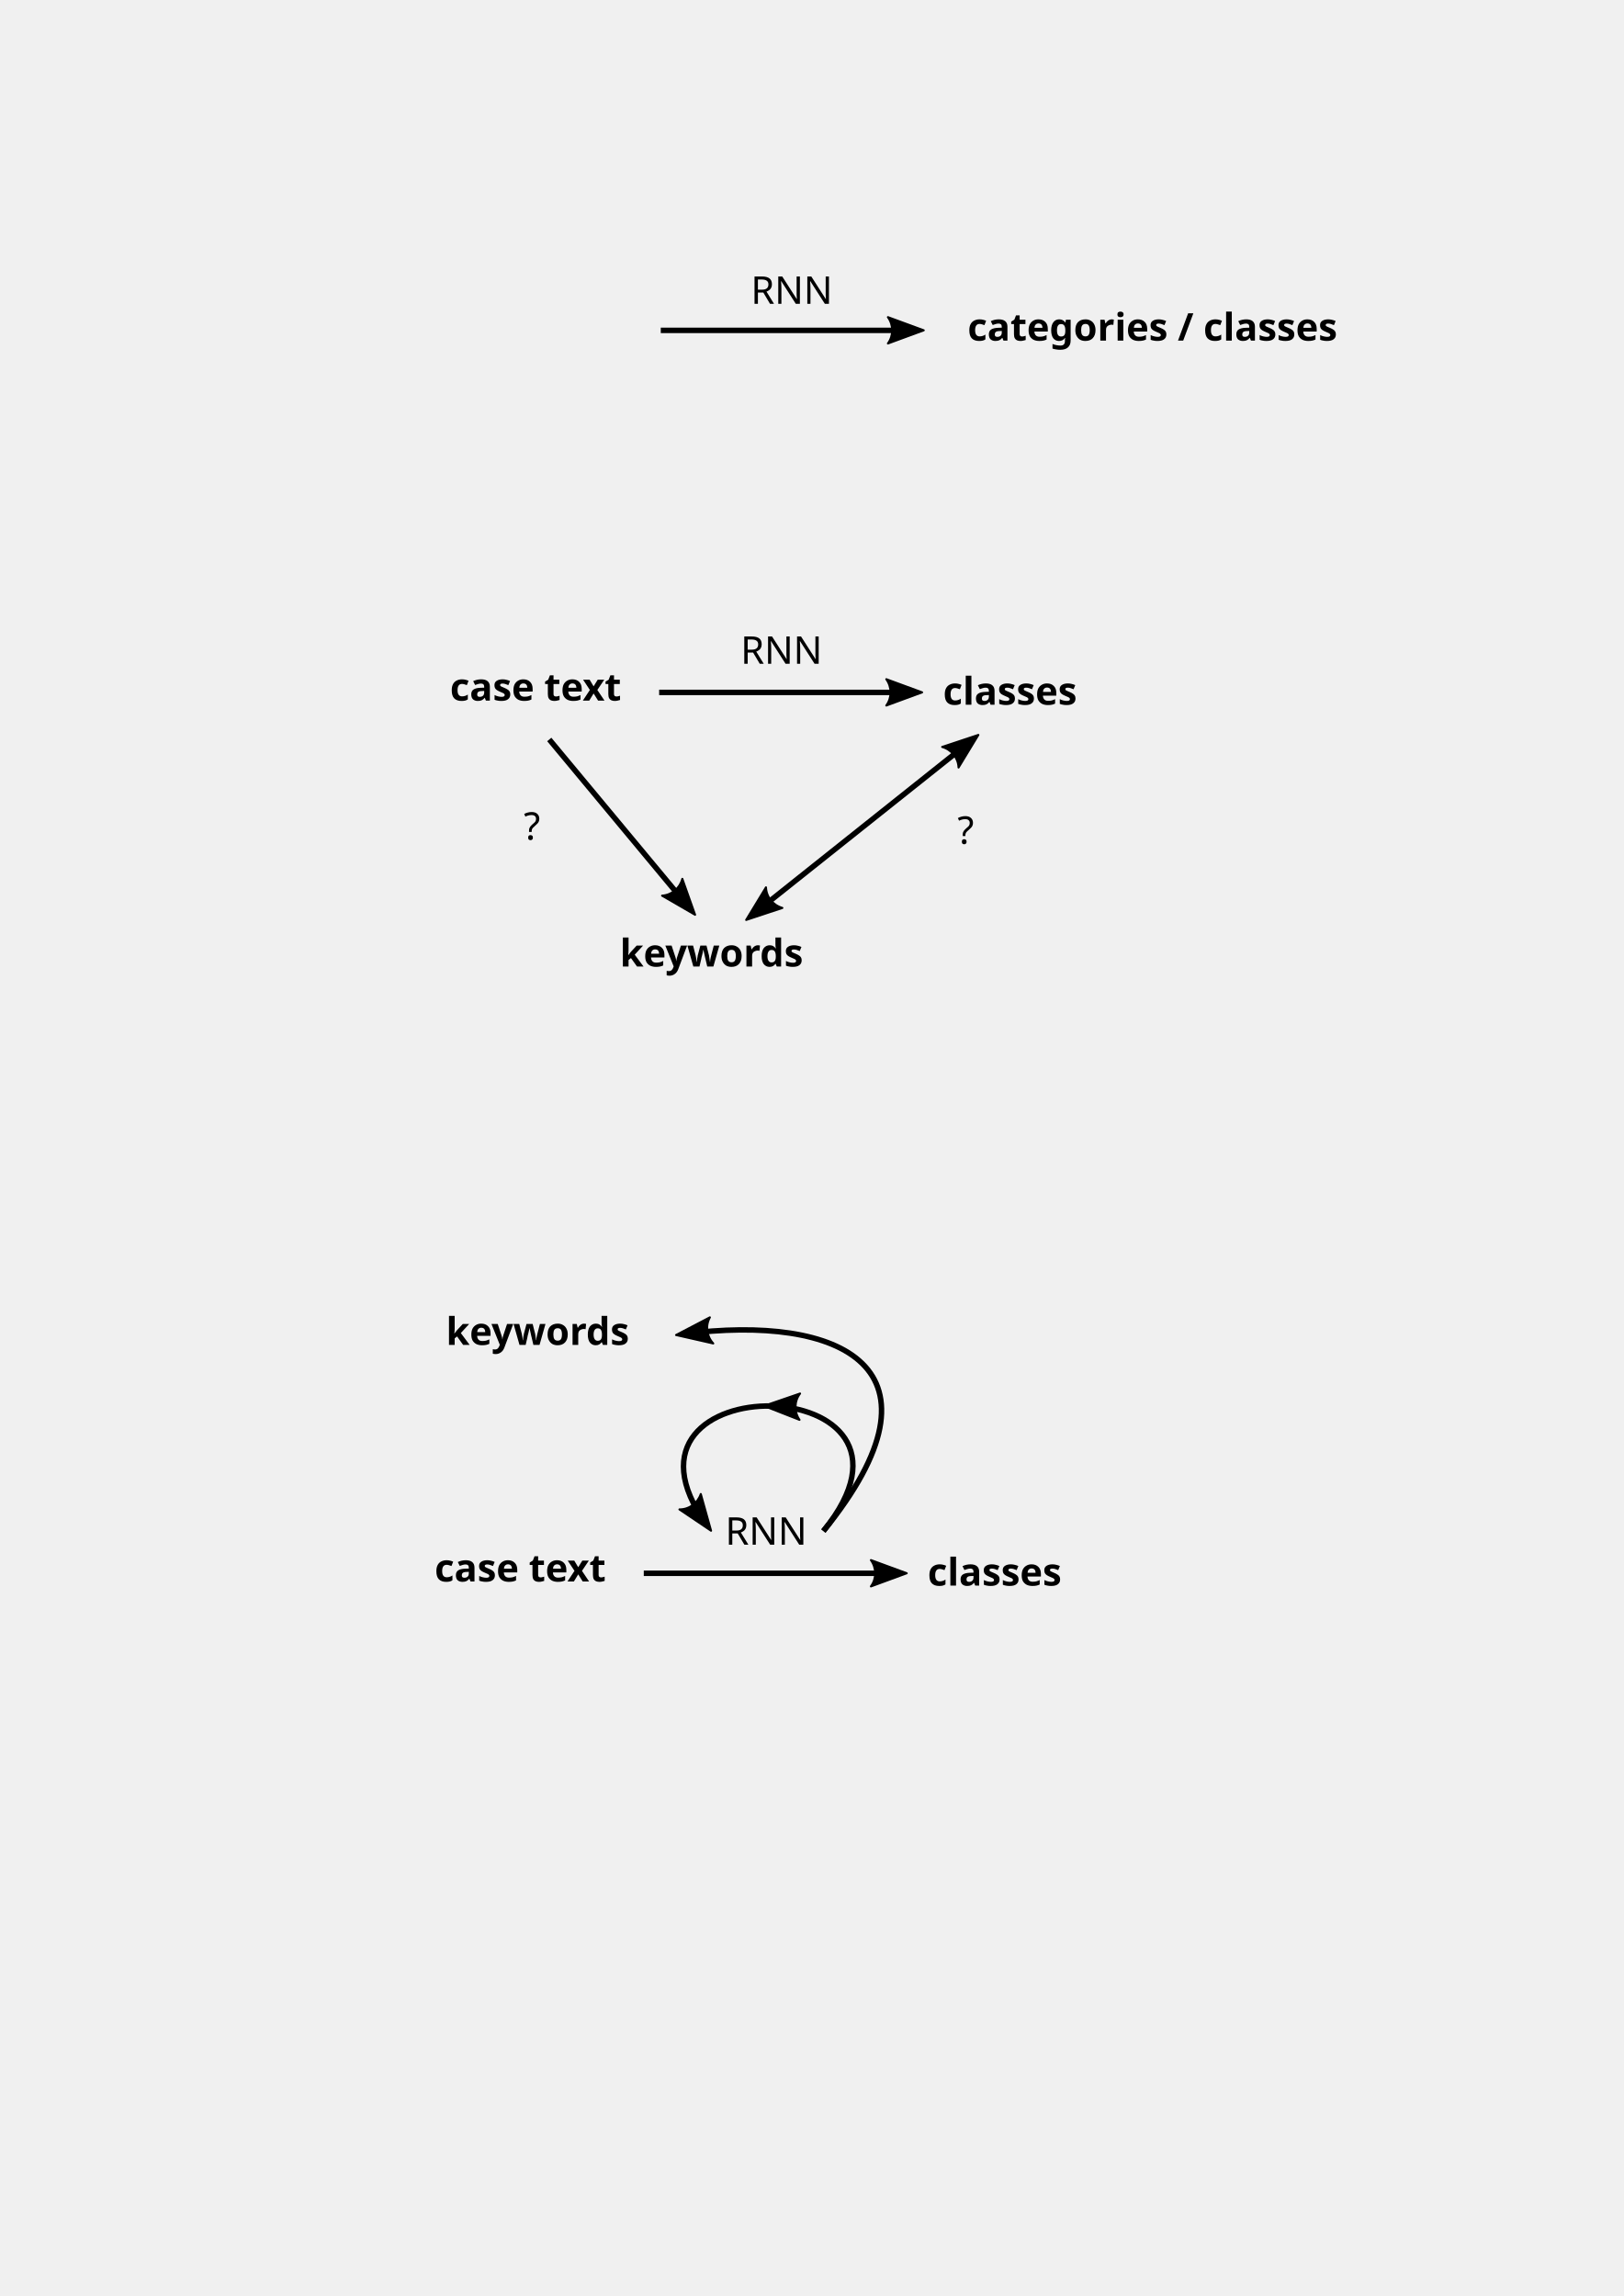
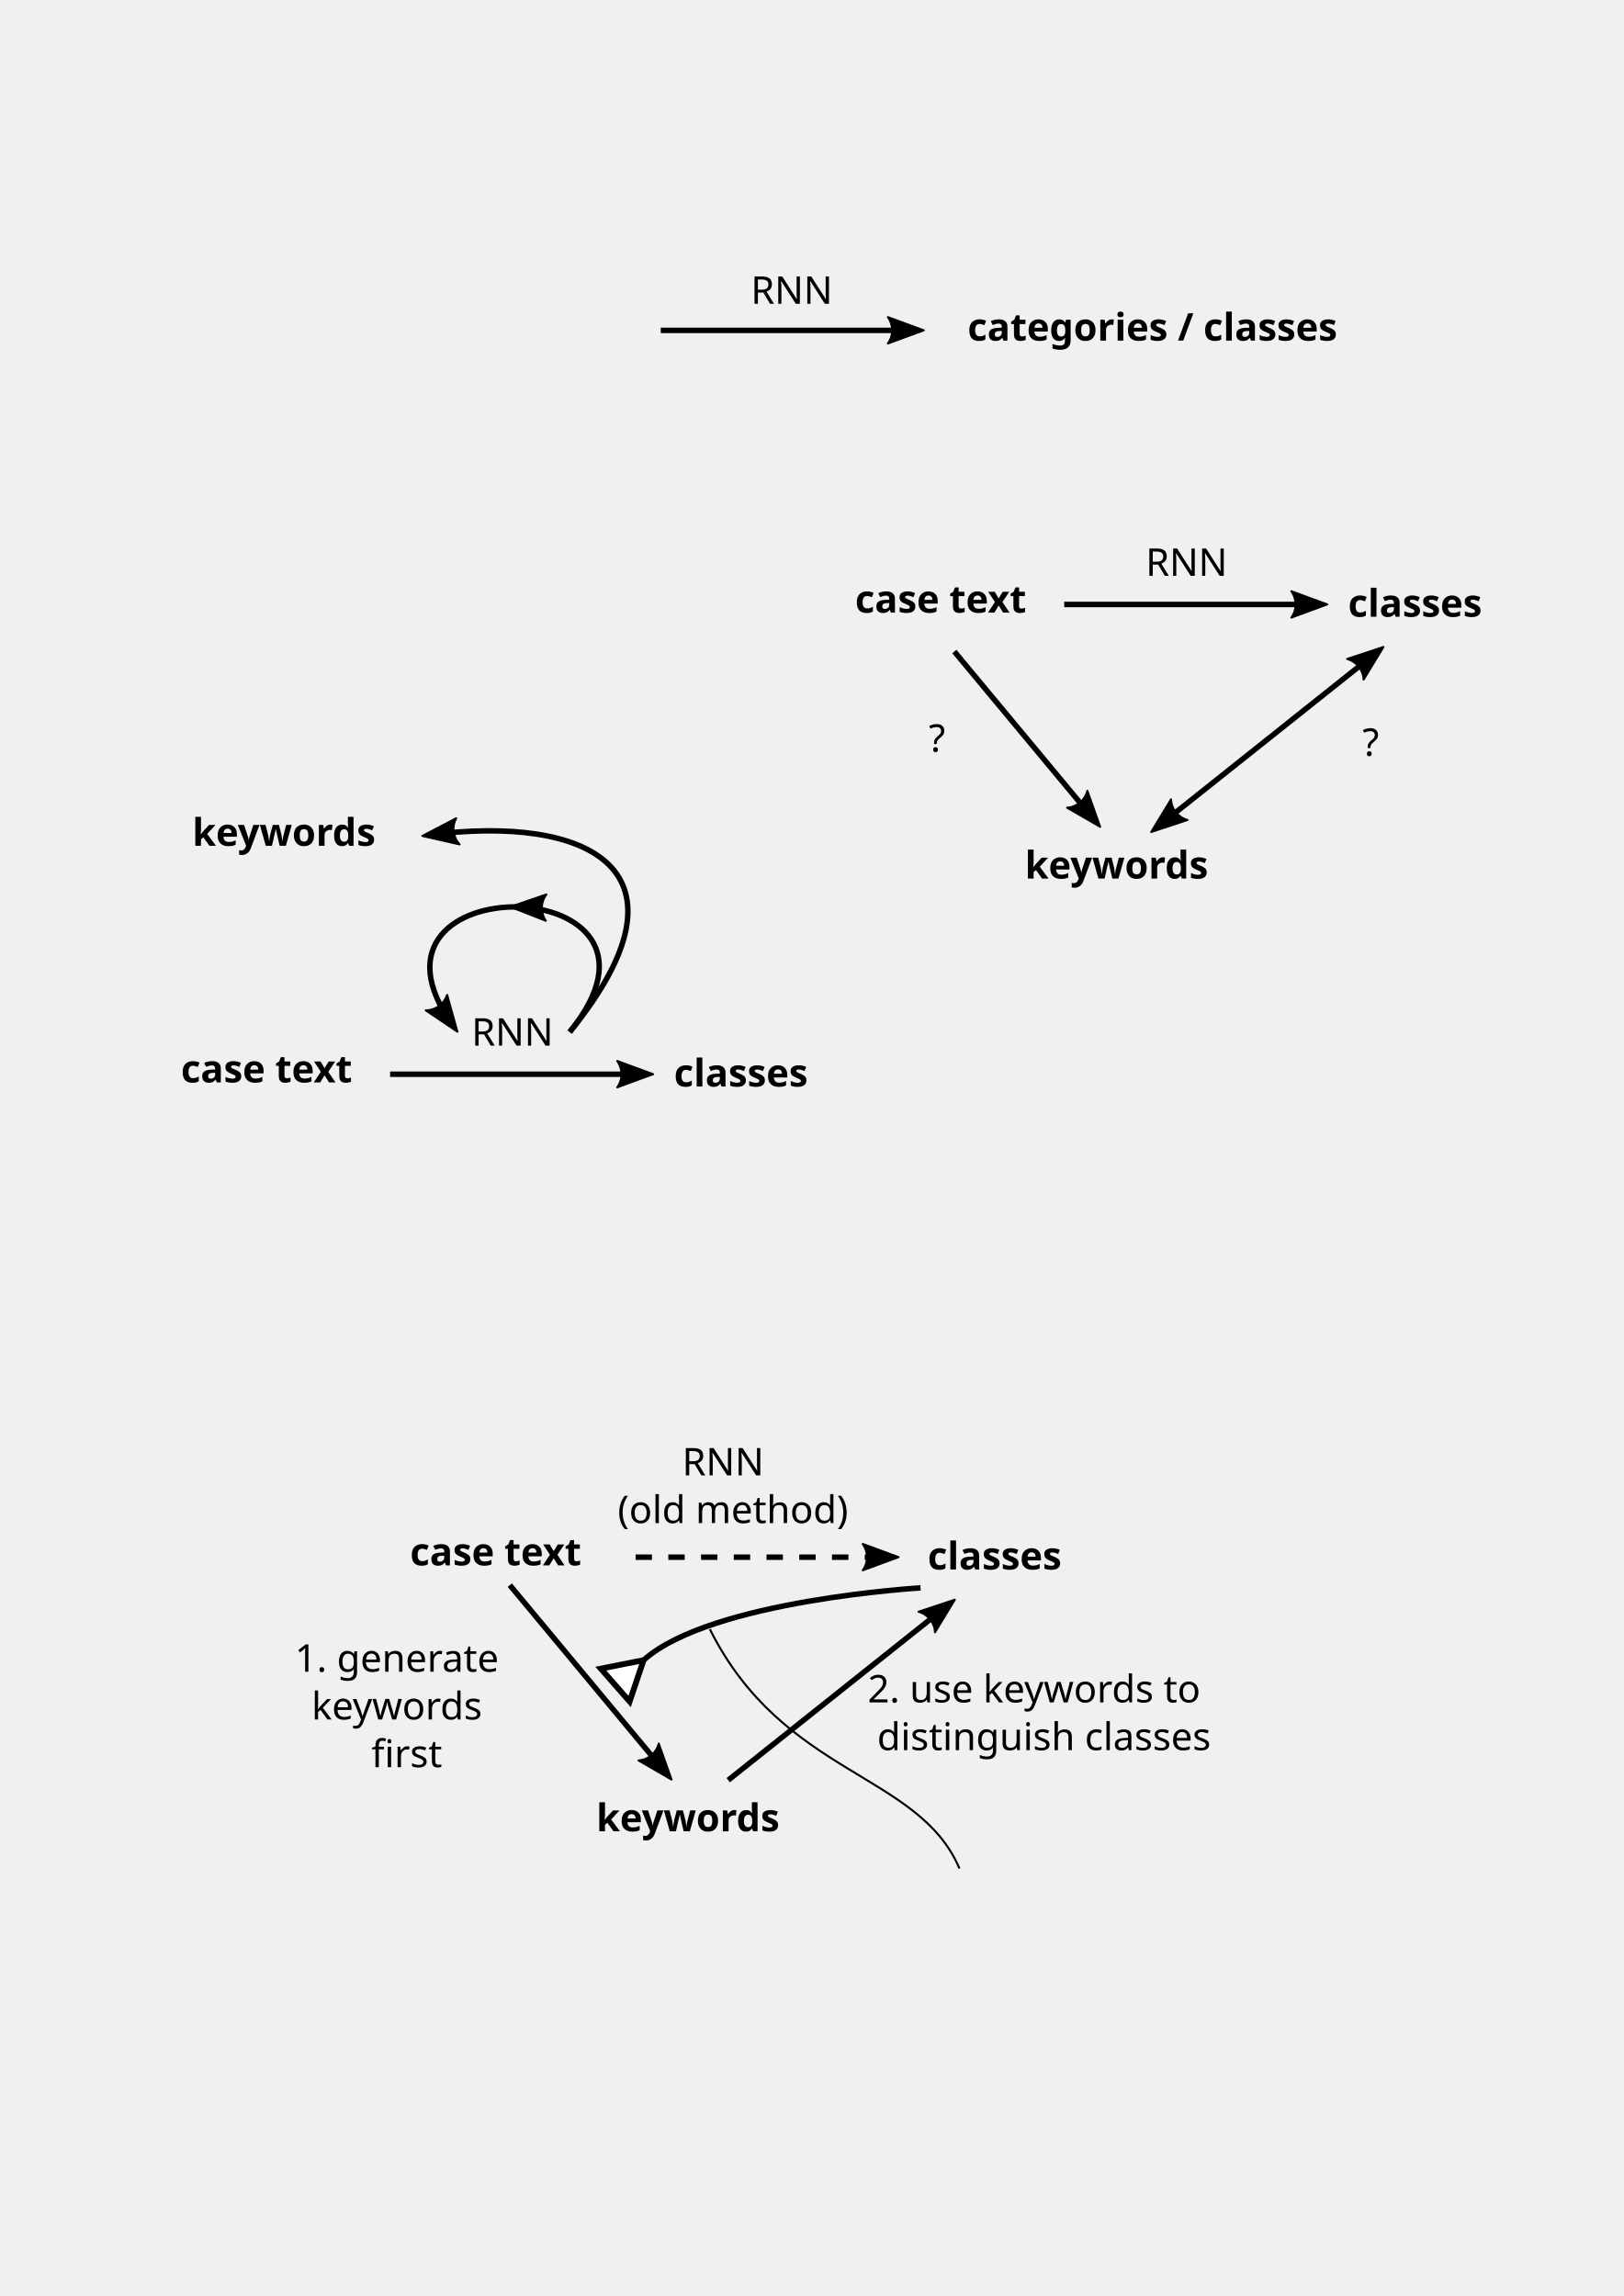
<svg xmlns="http://www.w3.org/2000/svg" width="210mm" height="297mm" viewBox="0 0 210 297" version="1.1" id="svg8">
  <defs id="defs2">
+     <marker orient="auto" refY="0.0" refX="0.0" id="EmptyTriangleOutM" style="overflow:visible">
+       <path id="path1144" d="M 5.77,0.0 L -2.88,5.0 L -2.88,-5.0 L 5.77,0.0 z " style="fill-rule:evenodd;fill:#ffffff;stroke:#000000;stroke-width:1pt;stroke-opacity:1" transform="scale(0.4) translate(-4.5,0)" />
+     </marker>
+     <marker orient="auto" refY="0.0" refX="0.0" id="EmptyTriangleOutL" style="overflow:visible">
+       <path id="path1141" d="M 5.77,0.0 L -2.88,5.0 L -2.88,-5.0 L 5.77,0.0 z " style="fill-rule:evenodd;fill:#ffffff;stroke:#000000;stroke-width:1pt;stroke-opacity:1" transform="scale(0.8) translate(-6,0)" />
+     </marker>
    <marker orient="auto" refY="0.0" refX="0.0" id="marker7464" style="overflow:visible;">
      <path id="path1008" style="fill-rule:evenodd;stroke-width:0.625;stroke-linejoin:round;stroke:#000000;stroke-opacity:1;fill:#000000;fill-opacity:1" d="M 8.719,4.034 L -2.207,0.016 L 8.719,-4.002 C 6.973,-1.63 6.983,1.616 8.719,4.034 z " transform="scale(0.6) rotate(180) translate(0,0)" />
    </marker>
    <marker orient="auto" refY="0.0" refX="0.0" id="marker7323" style="overflow:visible;">
      <path id="path7321" d="M 0.0,0.0 L 5.0,-5.0 L -12.5,0.0 L 5.0,5.0 L 0.0,0.0 z " style="fill-rule:evenodd;stroke:#000000;stroke-width:1pt;stroke-opacity:1;fill:#000000;fill-opacity:1" transform="scale(0.8) rotate(180) translate(12.5,0)" />
    </marker>
    <marker orient="auto" refY="0.0" refX="0.0" id="Arrow2Mstart" style="overflow:visible">
      <path id="path1005" style="fill-rule:evenodd;stroke-width:0.625;stroke-linejoin:round;stroke:#000000;stroke-opacity:1;fill:#000000;fill-opacity:1" d="M 8.719,4.034 L -2.207,0.016 L 8.719,-4.002 C 6.973,-1.63 6.983,1.616 8.719,4.034 z " transform="scale(0.6) translate(0,0)" />
    </marker>
    <marker orient="auto" refY="0.0" refX="0.0" id="Arrow1Lend" style="overflow:visible;">
      <path id="path984" d="M 0.0,0.0 L 5.0,-5.0 L -12.5,0.0 L 5.0,5.0 L 0.0,0.0 z " style="fill-rule:evenodd;stroke:#000000;stroke-width:1pt;stroke-opacity:1;fill:#000000;fill-opacity:1" transform="scale(0.8) rotate(180) translate(12.5,0)" />
    </marker>
    <marker orient="auto" refY="0.0" refX="0.0" id="Arrow2Lend" style="overflow:visible;">
      <path id="path1002" style="fill-rule:evenodd;stroke-width:0.625;stroke-linejoin:round;stroke:#000000;stroke-opacity:1;fill:#000000;fill-opacity:1" d="M 8.719,4.034 L -2.207,0.016 L 8.719,-4.002 C 6.973,-1.63 6.983,1.616 8.719,4.034 z " transform="scale(1.1) rotate(180) translate(1,0)" />
    </marker>
    <marker orient="auto" refY="0.0" refX="0.0" id="marker1244" style="overflow:visible;">
      <path id="path990" d="M 0.0,0.0 L 5.0,-5.0 L -12.5,0.0 L 5.0,5.0 L 0.0,0.0 z " style="fill-rule:evenodd;stroke:#000000;stroke-width:1pt;stroke-opacity:1;fill:#000000;fill-opacity:1" transform="scale(0.4) rotate(180) translate(10,0)" />
    </marker>
    <marker orient="auto" refY="0.0" refX="0.0" id="marker1430" style="overflow:visible;">
      <path id="path1428" style="fill-rule:evenodd;stroke-width:0.625;stroke-linejoin:round;stroke:#000000;stroke-opacity:1;fill:#000000;fill-opacity:1" d="M 8.719,4.034 L -2.207,0.016 L 8.719,-4.002 C 6.973,-1.63 6.983,1.616 8.719,4.034 z " transform="scale(0.6) rotate(180) translate(0,0)" />
    </marker>
    <marker orient="auto" refY="0.0" refX="0.0" id="marker1372" style="overflow:visible;">
      <path id="path1370" d="M 0.0,0.0 L 5.0,-5.0 L -12.5,0.0 L 5.0,5.0 L 0.0,0.0 z " style="fill-rule:evenodd;stroke:#000000;stroke-width:1pt;stroke-opacity:1;fill:#000000;fill-opacity:1" transform="scale(0.2) rotate(180) translate(6,0)" />
    </marker>
    <marker orient="auto" refY="0.0" refX="0.0" id="Arrow1Send" style="overflow:visible;">
      <path id="path895" d="M 0.0,0.0 L 5.0,-5.0 L -12.5,0.0 L 5.0,5.0 L 0.0,0.0 z " style="fill-rule:evenodd;stroke:#000000;stroke-width:1pt;stroke-opacity:1;fill:#000000;fill-opacity:1" transform="scale(0.2) rotate(180) translate(6,0)" />
    </marker>
    <marker orient="auto" refY="0.0" refX="0.0" id="marker1270" style="overflow:visible;">
      <path id="path1268" d="M 0.0,0.0 L 5.0,-5.0 L -12.5,0.0 L 5.0,5.0 L 0.0,0.0 z " style="fill-rule:evenodd;stroke:#000000;stroke-width:1pt;stroke-opacity:1;fill:#000000;fill-opacity:1" transform="scale(0.4) rotate(180) translate(10,0)" />
    </marker>
    <marker orient="auto" refY="0.0" refX="0.0" id="Arrow2Mend" style="overflow:visible;">
      <path id="path907" style="fill-rule:evenodd;stroke-width:0.625;stroke-linejoin:round;stroke:#000000;stroke-opacity:1;fill:#000000;fill-opacity:1" d="M 8.719,4.034 L -2.207,0.016 L 8.719,-4.002 C 6.973,-1.63 6.983,1.616 8.719,4.034 z " transform="scale(0.6) rotate(180) translate(0,0)" />
    </marker>
    <marker orient="auto" refY="0.0" refX="0.0" id="marker1192" style="overflow:visible;">
      <path id="path1190" d="M 0.0,0.0 L 5.0,-5.0 L -12.5,0.0 L 5.0,5.0 L 0.0,0.0 z " style="fill-rule:evenodd;stroke:#000000;stroke-width:1pt;stroke-opacity:1;fill:#000000;fill-opacity:1" transform="scale(0.4) rotate(180) translate(10,0)" />
    </marker>
    <marker orient="auto" refY="0.0" refX="0.0" id="marker1164" style="overflow:visible;">
      <path id="path1162" d="M 0.0,0.0 L 5.0,-5.0 L -12.5,0.0 L 5.0,5.0 L 0.0,0.0 z " style="fill-rule:evenodd;stroke:#000000;stroke-width:1pt;stroke-opacity:1;fill:#000000;fill-opacity:1" transform="scale(0.4) rotate(180) translate(10,0)" />
    </marker>
    <marker orient="auto" refY="0.0" refX="0.0" id="Arrow1Mend" style="overflow:visible;">
      <path id="path889" d="M 0.0,0.0 L 5.0,-5.0 L -12.5,0.0 L 5.0,5.0 L 0.0,0.0 z " style="fill-rule:evenodd;stroke:#000000;stroke-width:1pt;stroke-opacity:1;fill:#000000;fill-opacity:1" transform="scale(0.4) rotate(180) translate(10,0)" />
    </marker>
    <marker orient="auto" refY="0" refX="0" id="marker1430-3" style="overflow:visible">
      <path id="path1428-6" style="fill:#000000;fill-opacity:1;fill-rule:evenodd;stroke:#000000;stroke-width:0.625;stroke-linejoin:round;stroke-opacity:1" d="M 8.719,4.034 -2.207,0.016 8.719,-4.002 c -1.745,2.372 -1.735,5.617 -6e-7,8.035 z" transform="scale(-0.6)" />
    </marker>
    <marker orient="auto" refY="0" refX="0" id="Arrow1Lend-5" style="overflow:visible">
      <path id="path984-3" d="M 0,0 5,-5 -12.5,0 5,5 Z" style="fill:#000000;fill-opacity:1;fill-rule:evenodd;stroke:#000000;stroke-width:1pt;stroke-opacity:1" transform="matrix(-0.8,0,0,-0.8,-10,0)" />
    </marker>
    <marker orient="auto" refY="0" refX="0" id="marker1430-3-6" style="overflow:visible">
      <path id="path1428-6-2" style="fill:#000000;fill-opacity:1;fill-rule:evenodd;stroke:#000000;stroke-width:0.625;stroke-linejoin:round;stroke-opacity:1" d="M 8.719,4.034 -2.207,0.016 8.719,-4.002 c -1.745,2.372 -1.735,5.617 -6e-7,8.035 z" transform="scale(-0.6)" />
    </marker>
    <marker orient="auto" refY="0" refX="0" id="marker1430-3-1" style="overflow:visible">
      <path id="path1428-6-27" style="fill:#000000;fill-opacity:1;fill-rule:evenodd;stroke:#000000;stroke-width:0.625;stroke-linejoin:round;stroke-opacity:1" d="M 8.719,4.034 -2.207,0.016 8.719,-4.002 c -1.745,2.372 -1.735,5.617 -6e-7,8.035 z" transform="scale(-0.6)" />
    </marker>
    <marker orient="auto" refY="0" refX="0" id="marker1430-3-9" style="overflow:visible">
      <path id="path1428-6-3" style="fill:#000000;fill-opacity:1;fill-rule:evenodd;stroke:#000000;stroke-width:0.625;stroke-linejoin:round;stroke-opacity:1" d="M 8.719,4.034 -2.207,0.016 8.719,-4.002 c -1.745,2.372 -1.735,5.617 -6e-7,8.035 z" transform="scale(-0.6)" />
    </marker>
    <marker orient="auto" refY="0" refX="0" id="marker1430-3-9-7" style="overflow:visible">
      <path id="path1428-6-3-9" style="fill:#000000;fill-opacity:1;fill-rule:evenodd;stroke:#000000;stroke-width:0.625;stroke-linejoin:round;stroke-opacity:1" d="M 8.719,4.034 -2.207,0.016 8.719,-4.002 c -1.745,2.372 -1.735,5.617 -6e-7,8.035 z" transform="scale(-0.6)" />
    </marker>
    <marker orient="auto" refY="0" refX="0" id="marker1430-3-9-7-0" style="overflow:visible">
      <path id="path1428-6-3-9-2" style="fill:#000000;fill-opacity:1;fill-rule:evenodd;stroke:#000000;stroke-width:0.625;stroke-linejoin:round;stroke-opacity:1" d="M 8.719,4.034 -2.207,0.016 8.719,-4.002 c -1.745,2.372 -1.735,5.617 -6e-7,8.035 z" transform="scale(-0.6)" />
+     </marker>
+     <marker orient="auto" refY="0" refX="0" id="Arrow2Mstart-7" style="overflow:visible">
+       <path id="path1005-5" style="fill:#000000;fill-opacity:1;fill-rule:evenodd;stroke:#000000;stroke-width:0.625;stroke-linejoin:round;stroke-opacity:1" d="M 8.719,4.034 -2.207,0.016 8.719,-4.002 c -1.745,2.372 -1.735,5.617 -6e-7,8.035 z" transform="scale(0.6)" />
+     </marker>
+     <marker orient="auto" refY="0" refX="0" id="marker1430-3-1-9" style="overflow:visible">
+       <path id="path1428-6-27-2" style="fill:#000000;fill-opacity:1;fill-rule:evenodd;stroke:#000000;stroke-width:0.625;stroke-linejoin:round;stroke-opacity:1" d="M 8.719,4.034 -2.207,0.016 8.719,-4.002 c -1.745,2.372 -1.735,5.617 -6e-7,8.035 z" transform="scale(-0.6)" />
+     </marker>
+     <marker orient="auto" refY="0" refX="0" id="marker1430-3-6-2" style="overflow:visible">
+       <path id="path1428-6-2-8" style="fill:#000000;fill-opacity:1;fill-rule:evenodd;stroke:#000000;stroke-width:0.625;stroke-linejoin:round;stroke-opacity:1" d="M 8.719,4.034 -2.207,0.016 8.719,-4.002 c -1.745,2.372 -1.735,5.617 -6e-7,8.035 z" transform="scale(-0.6)" />
+     </marker>
+     <marker orient="auto" refY="0" refX="0" id="marker1430-3-97" style="overflow:visible">
+       <path id="path1428-6-36" style="fill:#000000;fill-opacity:1;fill-rule:evenodd;stroke:#000000;stroke-width:0.625;stroke-linejoin:round;stroke-opacity:1" d="M 8.719,4.034 -2.207,0.016 8.719,-4.002 c -1.745,2.372 -1.735,5.617 -6e-7,8.035 z" transform="scale(-0.6)" />
+     </marker>
+     <marker orient="auto" refY="0" refX="0" id="Arrow2Mstart-7-0" style="overflow:visible">
+       <path id="path1005-5-6" style="fill:#000000;fill-opacity:1;fill-rule:evenodd;stroke:#000000;stroke-width:0.625;stroke-linejoin:round;stroke-opacity:1" d="M 8.719,4.034 -2.207,0.016 8.719,-4.002 c -1.745,2.372 -1.735,5.617 -6e-7,8.035 z" transform="scale(0.6)" />
    </marker>
  </defs>
  <g id="layer1">
    <text xml:space="preserve" style="font-style:normal;font-weight:normal;font-size:10.583px;line-height:1.25;font-family:sans-serif;letter-spacing:0px;word-spacing:0px;fill:#000000;fill-opacity:1;stroke:none;stroke-width:0.265" x="97.102" y="39.296" id="text12">
      <tspan id="tspan10" x="97.102" y="39.296" style="font-size:4.939px;stroke-width:0.265">RNN</tspan>
    </text>
    <text xml:space="preserve" style="font-style:normal;font-variant:normal;font-weight:normal;font-stretch:normal;font-size:4.939px;line-height:1.25;font-family:sans-serif;-inkscape-font-specification:'sans-serif, Normal';font-variant-ligatures:normal;font-variant-caps:normal;font-variant-numeric:normal;text-align:start;letter-spacing:0px;word-spacing:0px;writing-mode:lr-tb;text-anchor:start;fill:#000000;fill-opacity:1;stroke:none;stroke-width:0.265" x="69.85" y="103.325" id="text16">
      <tspan x="69.85" y="107.695" style="stroke-width:0.265" id="tspan18" />
    </text>
    <flowRoot xml:space="preserve" id="flowRoot20" style="fill:black;fill-opacity:1;stroke:none;font-family:sans-serif;font-style:normal;font-weight:normal;font-size:18.667px;line-height:1.25;letter-spacing:0px;word-spacing:0px;-inkscape-font-specification:'sans-serif, Normal';font-stretch:normal;font-variant:normal;text-anchor:start;text-align:start;writing-mode:lr;font-variant-ligatures:normal;font-variant-caps:normal;font-variant-numeric:normal">
      <flowRegion id="flowRegion22">
        <rect id="rect24" width="17" height="45" x="246" y="391.52" />
      </flowRegion>
      <flowPara id="flowPara26" />
    </flowRoot>
    <flowRoot xml:space="preserve" id="flowRoot28" style="fill:black;fill-opacity:1;stroke:none;font-family:sans-serif;font-style:normal;font-weight:normal;font-size:18.667px;line-height:1.25;letter-spacing:0px;word-spacing:0px;-inkscape-font-specification:'sans-serif, Normal';font-stretch:normal;font-variant:normal;text-anchor:start;text-align:start;writing-mode:lr;font-variant-ligatures:normal;font-variant-caps:normal;font-variant-numeric:normal">
      <flowRegion id="flowRegion30">
        <rect id="rect32" width="240" height="93" x="258" y="367.52" />
      </flowRegion>
      <flowPara id="flowPara34" />
    </flowRoot>
    <flowRoot xml:space="preserve" id="flowRoot36" style="fill:black;fill-opacity:1;stroke:none;font-family:sans-serif;font-style:normal;font-weight:normal;font-size:18.667px;line-height:1.25;letter-spacing:0px;word-spacing:0px;-inkscape-font-specification:'sans-serif, Normal';font-stretch:normal;font-variant:normal;text-anchor:start;text-align:start;writing-mode:lr;font-variant-ligatures:normal;font-variant-caps:normal;font-variant-numeric:normal">
      <flowRegion id="flowRegion38">
        <rect id="rect40" width="670" height="121" x="257" y="366.52" />
      </flowRegion>
      <flowPara id="flowPara42" />
    </flowRoot>
    <flowRoot xml:space="preserve" id="flowRoot44" style="fill:black;fill-opacity:1;stroke:none;font-family:sans-serif;font-style:normal;font-weight:normal;font-size:18.667px;line-height:1.25;letter-spacing:0px;word-spacing:0px;-inkscape-font-specification:'sans-serif, Normal';font-stretch:normal;font-variant:normal;text-anchor:start;text-align:start;writing-mode:lr;font-variant-ligatures:normal;font-variant-caps:normal;font-variant-numeric:normal">
      <flowRegion id="flowRegion46">
        <rect id="rect48" width="242" height="90" x="263" y="390.52" />
      </flowRegion>
      <flowPara id="flowPara50" />
    </flowRoot>
    <flowRoot xml:space="preserve" id="flowRoot54" style="font-style:normal;font-variant:normal;font-weight:normal;font-stretch:normal;font-size:18.667px;line-height:1.25;font-family:sans-serif;-inkscape-font-specification:'sans-serif, Normal';font-variant-ligatures:normal;font-variant-caps:normal;font-variant-numeric:normal;text-align:center;letter-spacing:0px;word-spacing:0px;writing-mode:lr-tb;text-anchor:middle;fill:#000000;fill-opacity:1;stroke:none" transform="matrix(0.2645833,0,0,0.2645833,-56.62083,-78.58125)">
      <flowRegion id="flowRegion56" style="text-align:center;text-anchor:middle">
        <rect id="rect58" width="202" height="134" x="320" y="409.52" style="text-align:center;text-anchor:middle" />
      </flowRegion>
      <flowPara id="flowPara60" style="font-weight:bold">law cases</flowPara>
      <flowPara id="flowPara62">(text as sequence of words, words converted to word vectors already)</flowPara>
    </flowRoot>
    <text xml:space="preserve" style="font-style:normal;font-variant:normal;font-weight:normal;font-stretch:normal;font-size:4.939px;line-height:1.25;font-family:sans-serif;-inkscape-font-specification:'sans-serif, Normal';font-variant-ligatures:normal;font-variant-caps:normal;font-variant-numeric:normal;text-align:start;letter-spacing:0px;word-spacing:0px;writing-mode:lr-tb;text-anchor:start;fill:#000000;fill-opacity:1;stroke:none;stroke-width:0.265" x="125.148" y="44.058" id="text68">
      <tspan id="tspan66" x="125.148" y="44.058" style="font-weight:bold;stroke-width:0.265">categories / classes</tspan>
    </text>
    <path style="fill:none;stroke:#000000;stroke-width:0.706;stroke-linecap:butt;stroke-linejoin:miter;stroke-miterlimit:4;stroke-dasharray:none;stroke-opacity:1;marker-end:url(#marker1430)" d="M 85.46,42.735 H 118.533" id="path70" />
-     <text xml:space="preserve" style="font-style:normal;font-variant:normal;font-weight:normal;font-stretch:normal;font-size:4.939px;line-height:1.25;font-family:sans-serif;-inkscape-font-specification:'sans-serif, Normal';font-variant-ligatures:normal;font-variant-caps:normal;font-variant-numeric:normal;text-align:start;letter-spacing:0px;word-spacing:0px;writing-mode:lr-tb;text-anchor:start;fill:#000000;fill-opacity:1;stroke:none;stroke-width:0.265" x="58.208" y="90.625" id="text61">
-       <tspan id="tspan59" x="58.208" y="90.625" style="font-weight:bold;stroke-width:0.265">case text</tspan>
-     </text>
-     <text xml:space="preserve" style="font-style:normal;font-variant:normal;font-weight:normal;font-stretch:normal;font-size:4.939px;line-height:1.25;font-family:sans-serif;-inkscape-font-specification:'sans-serif, Normal';font-variant-ligatures:normal;font-variant-caps:normal;font-variant-numeric:normal;text-align:start;letter-spacing:0px;word-spacing:0px;writing-mode:lr-tb;text-anchor:start;fill:#000000;fill-opacity:1;stroke:none;stroke-width:0.265" x="121.973" y="91.154" id="text65">
-       <tspan id="tspan63" x="121.973" y="91.154" style="font-weight:bold;stroke-width:0.265">classes</tspan>
-     </text>
-     <text xml:space="preserve" style="font-style:normal;font-variant:normal;font-weight:normal;font-stretch:normal;font-size:4.939px;line-height:1.25;font-family:sans-serif;-inkscape-font-specification:'sans-serif, Normal';font-variant-ligatures:normal;font-variant-caps:normal;font-variant-numeric:normal;text-align:start;letter-spacing:0px;word-spacing:0px;writing-mode:lr-tb;text-anchor:start;fill:#000000;fill-opacity:1;stroke:none;stroke-width:0.265" x="80.169" y="125.021" id="text69">
-       <tspan id="tspan67" x="80.169" y="125.021" style="font-weight:bold;stroke-width:0.265">keywords</tspan>
-     </text>
-     <path style="fill:none;stroke:#000000;stroke-width:0.706;stroke-linecap:butt;stroke-linejoin:miter;stroke-miterlimit:4;stroke-dasharray:none;stroke-opacity:1;marker-end:url(#marker1430-3)" d="M 85.25,89.567 H 118.323" id="path70-5" />
-     <path style="fill:none;stroke:#000000;stroke-width:0.706;stroke-linecap:butt;stroke-linejoin:miter;stroke-miterlimit:4;stroke-dasharray:none;stroke-opacity:1;marker-end:url(#marker1430-3-6)" d="m 71.039,95.655 18.256,21.96" id="path70-5-9" />
-     <path style="fill:none;stroke:#000000;stroke-width:0.706;stroke-linecap:butt;stroke-linejoin:miter;stroke-miterlimit:4;stroke-dasharray:none;stroke-opacity:1;marker-start:url(#Arrow2Mstart);marker-end:url(#marker1430-3-1)" d="M 125.807,95.655 97.232,118.41" id="path70-5-0" />
-     <text xml:space="preserve" style="font-style:normal;font-variant:normal;font-weight:normal;font-stretch:normal;font-size:4.939px;line-height:1.25;font-family:sans-serif;-inkscape-font-specification:'sans-serif, Normal';font-variant-ligatures:normal;font-variant-caps:normal;font-variant-numeric:normal;text-align:start;letter-spacing:0px;word-spacing:0px;writing-mode:lr-tb;text-anchor:start;fill:#000000;fill-opacity:1;stroke:none;stroke-width:0.265" x="67.733" y="108.617" id="text3208">
-       <tspan id="tspan3206" x="67.733" y="108.617" style="stroke-width:0.265">?</tspan>
-     </text>
-     <text xml:space="preserve" style="font-style:normal;font-variant:normal;font-weight:normal;font-stretch:normal;font-size:4.939px;line-height:1.25;font-family:sans-serif;-inkscape-font-specification:'sans-serif, Normal';font-variant-ligatures:normal;font-variant-caps:normal;font-variant-numeric:normal;text-align:start;letter-spacing:0px;word-spacing:0px;writing-mode:lr-tb;text-anchor:start;fill:#000000;fill-opacity:1;stroke:none;stroke-width:0.265" x="123.825" y="109.146" id="text3212">
-       <tspan id="tspan3210" x="123.825" y="109.146" style="stroke-width:0.265">?</tspan>
-     </text>
-     <text xml:space="preserve" style="font-style:normal;font-variant:normal;font-weight:normal;font-stretch:normal;font-size:4.939px;line-height:1.25;font-family:sans-serif;-inkscape-font-specification:'sans-serif, Normal';font-variant-ligatures:normal;font-variant-caps:normal;font-variant-numeric:normal;text-align:start;letter-spacing:0px;word-spacing:0px;writing-mode:lr-tb;text-anchor:start;fill:#000000;fill-opacity:1;stroke:none;stroke-width:0.265" x="95.779" y="85.862" id="text3245">
-       <tspan id="tspan3243" x="95.779" y="85.862" style="stroke-width:0.265">RNN</tspan>
-     </text>
-     <text xml:space="preserve" style="font-style:normal;font-variant:normal;font-weight:normal;font-stretch:normal;font-size:4.939px;line-height:1.25;font-family:sans-serif;-inkscape-font-specification:'sans-serif, Normal';font-variant-ligatures:normal;font-variant-caps:normal;font-variant-numeric:normal;text-align:start;letter-spacing:0px;word-spacing:0px;writing-mode:lr-tb;text-anchor:start;fill:#000000;fill-opacity:1;stroke:none;stroke-width:0.265" x="56.219" y="204.574" id="text61-6">
-       <tspan id="tspan59-0" x="56.219" y="204.574" style="font-weight:bold;stroke-width:0.265">case text</tspan>
-     </text>
-     <text xml:space="preserve" style="font-style:normal;font-variant:normal;font-weight:normal;font-stretch:normal;font-size:4.939px;line-height:1.25;font-family:sans-serif;-inkscape-font-specification:'sans-serif, Normal';font-variant-ligatures:normal;font-variant-caps:normal;font-variant-numeric:normal;text-align:start;letter-spacing:0px;word-spacing:0px;writing-mode:lr-tb;text-anchor:start;fill:#000000;fill-opacity:1;stroke:none;stroke-width:0.265" x="119.984" y="205.103" id="text65-6">
-       <tspan id="tspan63-2" x="119.984" y="205.103" style="font-weight:bold;stroke-width:0.265">classes</tspan>
-     </text>
-     <path style="fill:none;stroke:#000000;stroke-width:0.706;stroke-linecap:butt;stroke-linejoin:miter;stroke-miterlimit:4;stroke-dasharray:none;stroke-opacity:1;marker-end:url(#marker1430-3-9)" d="M 83.261,203.515 H 116.334" id="path70-5-6" />
-     <text xml:space="preserve" style="font-style:normal;font-variant:normal;font-weight:normal;font-stretch:normal;font-size:4.939px;line-height:1.25;font-family:sans-serif;-inkscape-font-specification:'sans-serif, Normal';font-variant-ligatures:normal;font-variant-caps:normal;font-variant-numeric:normal;text-align:start;letter-spacing:0px;word-spacing:0px;writing-mode:lr-tb;text-anchor:start;fill:#000000;fill-opacity:1;stroke:none;stroke-width:0.265" x="93.79" y="199.811" id="text3245-1">
-       <tspan id="tspan3243-8" x="93.79" y="199.811" style="stroke-width:0.265">RNN</tspan>
-     </text>
-     <path style="fill:none;stroke:#000000;stroke-width:0.706;stroke-linecap:butt;stroke-linejoin:miter;stroke-miterlimit:4;stroke-dasharray:none;stroke-opacity:1;marker-mid:url(#marker7464);marker-end:url(#marker1430-3-9-7)" d="m 106.493,198.049 c 8.599,-10.583 1.058,-16.007 -6.747,-16.173 -7.805,-0.165 -15.875,4.928 -8.334,15.379" id="path70-5-6-2" />
-     <path style="fill:none;stroke:#000000;stroke-width:0.706;stroke-linecap:butt;stroke-linejoin:miter;stroke-miterlimit:4;stroke-dasharray:none;stroke-opacity:1;marker-end:url(#marker1430-3-9-7-0)" d="m 106.493,198.049 c 17.198,-21.167 2.245,-28.13 -18.128,-25.485" id="path70-5-6-2-3" />
-     <text xml:space="preserve" style="font-style:normal;font-variant:normal;font-weight:normal;font-stretch:normal;font-size:4.939px;line-height:1.25;font-family:sans-serif;-inkscape-font-specification:'sans-serif, Normal';font-variant-ligatures:normal;font-variant-caps:normal;font-variant-numeric:normal;text-align:start;letter-spacing:0px;word-spacing:0px;writing-mode:lr-tb;text-anchor:start;fill:#000000;fill-opacity:1;stroke:none;stroke-width:0.265" x="57.679" y="173.969" id="text7672">
-       <tspan id="tspan7670" x="57.679" y="173.969" style="font-weight:bold;stroke-width:0.265">keywords</tspan>
-     </text>
+     <text xml:space="preserve" style="font-style:normal;font-variant:normal;font-weight:normal;font-stretch:normal;font-size:4.939px;line-height:1.25;font-family:sans-serif;-inkscape-font-specification:'sans-serif, Normal';font-variant-ligatures:normal;font-variant-caps:normal;font-variant-numeric:normal;text-align:start;letter-spacing:0px;word-spacing:0px;writing-mode:lr-tb;text-anchor:start;fill:#000000;fill-opacity:1;stroke:none;stroke-width:0.265" x="110.596" y="79.248" id="text61">
+       <tspan id="tspan59" x="110.596" y="79.248" style="font-weight:bold;stroke-width:0.265">case text</tspan>
+     </text>
+     <text xml:space="preserve" style="font-style:normal;font-variant:normal;font-weight:normal;font-stretch:normal;font-size:4.939px;line-height:1.25;font-family:sans-serif;-inkscape-font-specification:'sans-serif, Normal';font-variant-ligatures:normal;font-variant-caps:normal;font-variant-numeric:normal;text-align:start;letter-spacing:0px;word-spacing:0px;writing-mode:lr-tb;text-anchor:start;fill:#000000;fill-opacity:1;stroke:none;stroke-width:0.265" x="174.36" y="79.777" id="text65">
+       <tspan id="tspan63" x="174.36" y="79.777" style="font-weight:bold;stroke-width:0.265">classes</tspan>
+     </text>
+     <text xml:space="preserve" style="font-style:normal;font-variant:normal;font-weight:normal;font-stretch:normal;font-size:4.939px;line-height:1.25;font-family:sans-serif;-inkscape-font-specification:'sans-serif, Normal';font-variant-ligatures:normal;font-variant-caps:normal;font-variant-numeric:normal;text-align:start;letter-spacing:0px;word-spacing:0px;writing-mode:lr-tb;text-anchor:start;fill:#000000;fill-opacity:1;stroke:none;stroke-width:0.265" x="132.556" y="113.644" id="text69">
+       <tspan id="tspan67" x="132.556" y="113.644" style="font-weight:bold;stroke-width:0.265">keywords</tspan>
+     </text>
+     <path style="fill:none;stroke:#000000;stroke-width:0.706;stroke-linecap:butt;stroke-linejoin:miter;stroke-miterlimit:4;stroke-dasharray:none;stroke-opacity:1;marker-end:url(#marker1430-3)" d="m 137.638,78.19 h 33.073" id="path70-5" />
+     <path style="fill:none;stroke:#000000;stroke-width:0.706;stroke-linecap:butt;stroke-linejoin:miter;stroke-miterlimit:4;stroke-dasharray:none;stroke-opacity:1;marker-end:url(#marker1430-3-6)" d="m 123.426,84.278 18.256,21.96" id="path70-5-9" />
+     <path style="fill:none;stroke:#000000;stroke-width:0.706;stroke-linecap:butt;stroke-linejoin:miter;stroke-miterlimit:4;stroke-dasharray:none;stroke-opacity:1;marker-start:url(#Arrow2Mstart);marker-end:url(#marker1430-3-1)" d="M 178.195,84.278 149.62,107.033" id="path70-5-0" />
+     <text xml:space="preserve" style="font-style:normal;font-variant:normal;font-weight:normal;font-stretch:normal;font-size:4.939px;line-height:1.25;font-family:sans-serif;-inkscape-font-specification:'sans-serif, Normal';font-variant-ligatures:normal;font-variant-caps:normal;font-variant-numeric:normal;text-align:start;letter-spacing:0px;word-spacing:0px;writing-mode:lr-tb;text-anchor:start;fill:#000000;fill-opacity:1;stroke:none;stroke-width:0.265" x="120.121" y="97.24" id="text3208">
+       <tspan id="tspan3206" x="120.121" y="97.24" style="stroke-width:0.265">?</tspan>
+     </text>
+     <text xml:space="preserve" style="font-style:normal;font-variant:normal;font-weight:normal;font-stretch:normal;font-size:4.939px;line-height:1.25;font-family:sans-serif;-inkscape-font-specification:'sans-serif, Normal';font-variant-ligatures:normal;font-variant-caps:normal;font-variant-numeric:normal;text-align:start;letter-spacing:0px;word-spacing:0px;writing-mode:lr-tb;text-anchor:start;fill:#000000;fill-opacity:1;stroke:none;stroke-width:0.265" x="176.212" y="97.769" id="text3212">
+       <tspan id="tspan3210" x="176.212" y="97.769" style="stroke-width:0.265">?</tspan>
+     </text>
+     <text xml:space="preserve" style="font-style:normal;font-variant:normal;font-weight:normal;font-stretch:normal;font-size:4.939px;line-height:1.25;font-family:sans-serif;-inkscape-font-specification:'sans-serif, Normal';font-variant-ligatures:normal;font-variant-caps:normal;font-variant-numeric:normal;text-align:start;letter-spacing:0px;word-spacing:0px;writing-mode:lr-tb;text-anchor:start;fill:#000000;fill-opacity:1;stroke:none;stroke-width:0.265" x="148.167" y="74.485" id="text3245">
+       <tspan id="tspan3243" x="148.167" y="74.485" style="stroke-width:0.265">RNN</tspan>
+     </text>
+     <text xml:space="preserve" style="font-style:normal;font-variant:normal;font-weight:normal;font-stretch:normal;font-size:4.939px;line-height:1.25;font-family:sans-serif;-inkscape-font-specification:'sans-serif, Normal';font-variant-ligatures:normal;font-variant-caps:normal;font-variant-numeric:normal;text-align:start;letter-spacing:0px;word-spacing:0px;writing-mode:lr-tb;text-anchor:start;fill:#000000;fill-opacity:1;stroke:none;stroke-width:0.265" x="23.411" y="140.015" id="text61-6">
+       <tspan id="tspan59-0" x="23.411" y="140.015" style="font-weight:bold;stroke-width:0.265">case text</tspan>
+     </text>
+     <text xml:space="preserve" style="font-style:normal;font-variant:normal;font-weight:normal;font-stretch:normal;font-size:4.939px;line-height:1.25;font-family:sans-serif;-inkscape-font-specification:'sans-serif, Normal';font-variant-ligatures:normal;font-variant-caps:normal;font-variant-numeric:normal;text-align:start;letter-spacing:0px;word-spacing:0px;writing-mode:lr-tb;text-anchor:start;fill:#000000;fill-opacity:1;stroke:none;stroke-width:0.265" x="87.176" y="140.544" id="text65-6">
+       <tspan id="tspan63-2" x="87.176" y="140.544" style="font-weight:bold;stroke-width:0.265">classes</tspan>
+     </text>
+     <path style="fill:none;stroke:#000000;stroke-width:0.706;stroke-linecap:butt;stroke-linejoin:miter;stroke-miterlimit:4;stroke-dasharray:none;stroke-opacity:1;marker-end:url(#marker1430-3-9)" d="m 50.453,138.957 h 33.073" id="path70-5-6" />
+     <text xml:space="preserve" style="font-style:normal;font-variant:normal;font-weight:normal;font-stretch:normal;font-size:4.939px;line-height:1.25;font-family:sans-serif;-inkscape-font-specification:'sans-serif, Normal';font-variant-ligatures:normal;font-variant-caps:normal;font-variant-numeric:normal;text-align:start;letter-spacing:0px;word-spacing:0px;writing-mode:lr-tb;text-anchor:start;fill:#000000;fill-opacity:1;stroke:none;stroke-width:0.265" x="60.982" y="135.253" id="text3245-1">
+       <tspan id="tspan3243-8" x="60.982" y="135.253" style="stroke-width:0.265">RNN</tspan>
+     </text>
+     <path style="fill:none;stroke:#000000;stroke-width:0.706;stroke-linecap:butt;stroke-linejoin:miter;stroke-miterlimit:4;stroke-dasharray:none;stroke-opacity:1;marker-mid:url(#marker7464);marker-end:url(#marker1430-3-9-7)" d="m 73.684,133.491 c 8.599,-10.583 1.058,-16.007 -6.747,-16.173 -7.805,-0.165 -15.875,4.928 -8.334,15.379" id="path70-5-6-2" />
+     <path style="fill:none;stroke:#000000;stroke-width:0.706;stroke-linecap:butt;stroke-linejoin:miter;stroke-miterlimit:4;stroke-dasharray:none;stroke-opacity:1;marker-end:url(#marker1430-3-9-7-0)" d="m 73.684,133.491 c 17.198,-21.167 2.245,-28.13 -18.128,-25.485" id="path70-5-6-2-3" />
+     <text xml:space="preserve" style="font-style:normal;font-variant:normal;font-weight:normal;font-stretch:normal;font-size:4.939px;line-height:1.25;font-family:sans-serif;-inkscape-font-specification:'sans-serif, Normal';font-variant-ligatures:normal;font-variant-caps:normal;font-variant-numeric:normal;text-align:start;letter-spacing:0px;word-spacing:0px;writing-mode:lr-tb;text-anchor:start;fill:#000000;fill-opacity:1;stroke:none;stroke-width:0.265" x="24.871" y="109.41" id="text7672">
+       <tspan id="tspan7670" x="24.871" y="109.41" style="font-weight:bold;stroke-width:0.265">keywords</tspan>
+     </text>
+     <text xml:space="preserve" style="font-style:normal;font-variant:normal;font-weight:normal;font-stretch:normal;font-size:4.939px;line-height:1.25;font-family:sans-serif;-inkscape-font-specification:'sans-serif, Normal';font-variant-ligatures:normal;font-variant-caps:normal;font-variant-numeric:normal;text-align:start;letter-spacing:0px;word-spacing:0px;writing-mode:lr-tb;text-anchor:start;fill:#000000;fill-opacity:1;stroke:none;stroke-width:0.265" x="53.044" y="202.488" id="text61-1">
+       <tspan id="tspan59-2" x="53.044" y="202.488" style="font-weight:bold;stroke-width:0.265">case text</tspan>
+     </text>
+     <text xml:space="preserve" style="font-style:normal;font-variant:normal;font-weight:normal;font-stretch:normal;font-size:4.939px;line-height:1.25;font-family:sans-serif;-inkscape-font-specification:'sans-serif, Normal';font-variant-ligatures:normal;font-variant-caps:normal;font-variant-numeric:normal;text-align:start;letter-spacing:0px;word-spacing:0px;writing-mode:lr-tb;text-anchor:start;fill:#000000;fill-opacity:1;stroke:none;stroke-width:0.265" x="119.984" y="203.017" id="text65-9">
+       <tspan id="tspan63-3" x="119.984" y="203.017" style="font-weight:bold;stroke-width:0.265">classes</tspan>
+     </text>
+     <text xml:space="preserve" style="font-style:normal;font-variant:normal;font-weight:normal;font-stretch:normal;font-size:4.939px;line-height:1.25;font-family:sans-serif;-inkscape-font-specification:'sans-serif, Normal';font-variant-ligatures:normal;font-variant-caps:normal;font-variant-numeric:normal;text-align:start;letter-spacing:0px;word-spacing:0px;writing-mode:lr-tb;text-anchor:start;fill:#000000;fill-opacity:1;stroke:none;stroke-width:0.265" x="77.122" y="236.884" id="text69-1">
+       <tspan id="tspan67-9" x="77.122" y="236.884" style="font-weight:bold;stroke-width:0.265">keywords</tspan>
+     </text>
+     <path style="fill:none;stroke:#000000;stroke-width:0.706;stroke-linecap:butt;stroke-linejoin:miter;stroke-miterlimit:4;stroke-dasharray:2.117,2.117;stroke-opacity:1;marker-end:url(#marker1430-3-97);stroke-dashoffset:0" d="M 82.203,201.43 H 115.276" id="path70-5-4" />
+     <path style="fill:none;stroke:#000000;stroke-width:0.706;stroke-linecap:butt;stroke-linejoin:miter;stroke-miterlimit:4;stroke-dasharray:none;stroke-opacity:1;marker-end:url(#marker1430-3-6-2)" d="m 65.934,205.044 20.314,24.435" id="path70-5-9-7" />
+     <path style="fill:none;stroke:#000000;stroke-width:0.706;stroke-linecap:butt;stroke-linejoin:miter;stroke-miterlimit:4;stroke-dasharray:none;stroke-opacity:1;marker-start:url(#Arrow2Mstart-7);marker-end:" d="M 122.76,207.519 94.185,230.273" id="path70-5-0-8" />
+     <text xml:space="preserve" style="font-style:normal;font-variant:normal;font-weight:normal;font-stretch:normal;font-size:4.939px;line-height:1.25;font-family:sans-serif;-inkscape-font-specification:'sans-serif, Normal';font-variant-ligatures:normal;font-variant-caps:normal;font-variant-numeric:normal;text-align:start;letter-spacing:0px;word-spacing:0px;writing-mode:lr-tb;text-anchor:start;fill:#000000;fill-opacity:1;stroke:none;stroke-width:0.265" x="55.821" y="216.246" id="text3208-4">
+       <tspan id="tspan3206-5" x="55.821" y="216.246" style="text-align:center;text-anchor:middle;stroke-width:0.265">1. generate</tspan>
+       <tspan x="55.821" y="222.42" style="text-align:center;text-anchor:middle;stroke-width:0.265" id="tspan8069">keywords</tspan>
+       <tspan x="55.821" y="228.594" style="text-align:center;text-anchor:middle;stroke-width:0.265" id="tspan8071">first</tspan>
+     </text>
+     <text xml:space="preserve" style="font-style:normal;font-variant:normal;font-weight:normal;font-stretch:normal;font-size:4.939px;line-height:1.25;font-family:sans-serif;-inkscape-font-specification:'sans-serif, Normal';font-variant-ligatures:normal;font-variant-caps:normal;font-variant-numeric:normal;text-align:start;letter-spacing:0px;word-spacing:0px;writing-mode:lr-tb;text-anchor:start;fill:#000000;fill-opacity:1;stroke:none;stroke-width:0.265" x="138.239" y="220.215" id="text3212-0">
+       <tspan id="tspan3210-3" x="138.239" y="220.215" style="text-align:center;text-anchor:middle;stroke-width:0.265">2. use keywords to</tspan>
+       <tspan x="138.239" y="226.389" style="text-align:center;text-anchor:middle;stroke-width:0.265" id="tspan8135">distinguish classes</tspan>
+     </text>
+     <text xml:space="preserve" style="font-style:normal;font-variant:normal;font-weight:normal;font-stretch:normal;font-size:4.939px;line-height:1.25;font-family:sans-serif;-inkscape-font-specification:'sans-serif, Normal';font-variant-ligatures:normal;font-variant-caps:normal;font-variant-numeric:normal;text-align:start;letter-spacing:0px;word-spacing:0px;writing-mode:lr-tb;text-anchor:start;fill:#000000;fill-opacity:1;stroke:none;stroke-width:0.265" x="98.005" y="190.846" id="text3245-6">
+       <tspan id="tspan3243-1" x="98.005" y="190.846" style="text-align:center;text-anchor:middle;stroke-width:0.265">RNN</tspan>
+       <tspan x="98.005" y="197.02" style="text-align:center;text-anchor:middle;stroke-width:0.265" id="tspan8097">(old method)</tspan>
+     </text>
+     <path style="fill:none;stroke:#000000;stroke-width:0.706;stroke-linecap:butt;stroke-linejoin:miter;stroke-miterlimit:4;stroke-dasharray:none;stroke-opacity:1;marker-start:url(#EmptyTriangleOutL)" d="m 83.337,214.662 c 8.731,-7.673 35.719,-9.26 35.719,-9.26" id="path70-5-0-8-3" />
+     <path style="fill:none;stroke:#000000;stroke-width:0.265px;stroke-linecap:butt;stroke-linejoin:miter;stroke-opacity:1" d="m 91.81,210.746 c 9.525,19.05 26.987,18.521 32.279,30.956" id="path10284" />
+     <flowRoot xml:space="preserve" id="flowRoot10286" style="font-style:normal;font-variant:normal;font-weight:normal;font-stretch:normal;font-size:18.667px;line-height:1.25;font-family:sans-serif;-inkscape-font-specification:'sans-serif, Normal';font-variant-ligatures:normal;font-variant-caps:normal;font-variant-numeric:normal;text-align:start;letter-spacing:0px;word-spacing:0px;writing-mode:lr-tb;text-anchor:start;fill:#000000;fill-opacity:1;stroke:none" transform="matrix(0.2645833,0,0,0.2645833,-2.38125,-8.202083)">
+       <flowRegion id="flowRegion10288">
+         <rect id="rect10290" width="260" height="58" x="357" y="950.52" />
+       </flowRegion>
+       <flowPara id="flowPara10292" style="text-align:center;text-anchor:middle">3. use classes to score</flowPara>
+       <flowPara id="flowPara10294" style="text-align:center;text-anchor:middle">the learning of keywords</flowPara>
+     </flowRoot>
  </g>
</svg>
